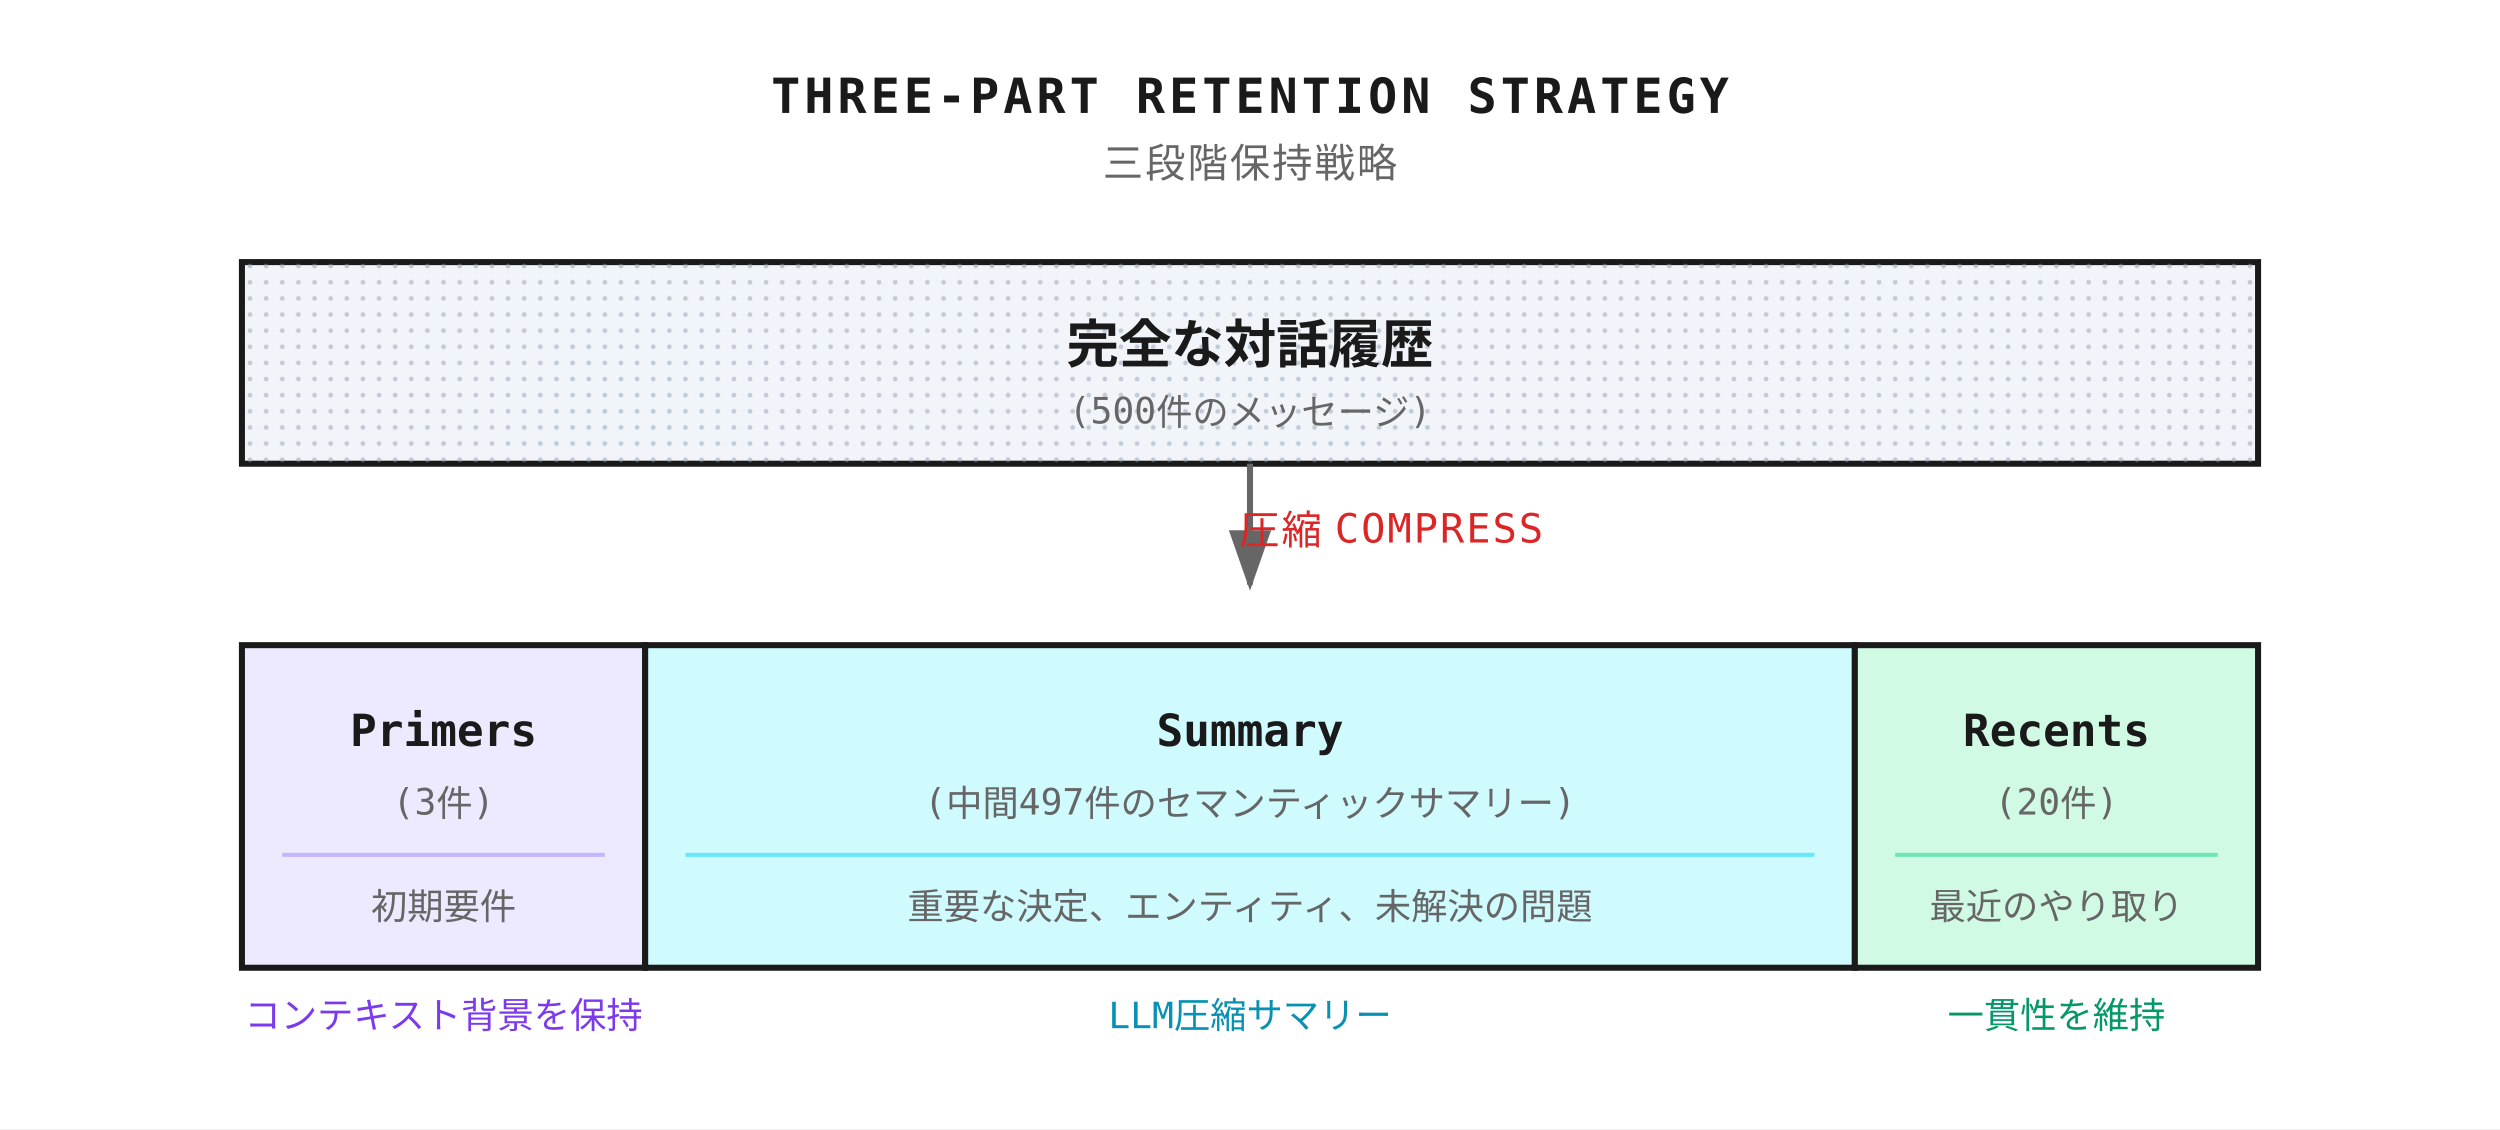
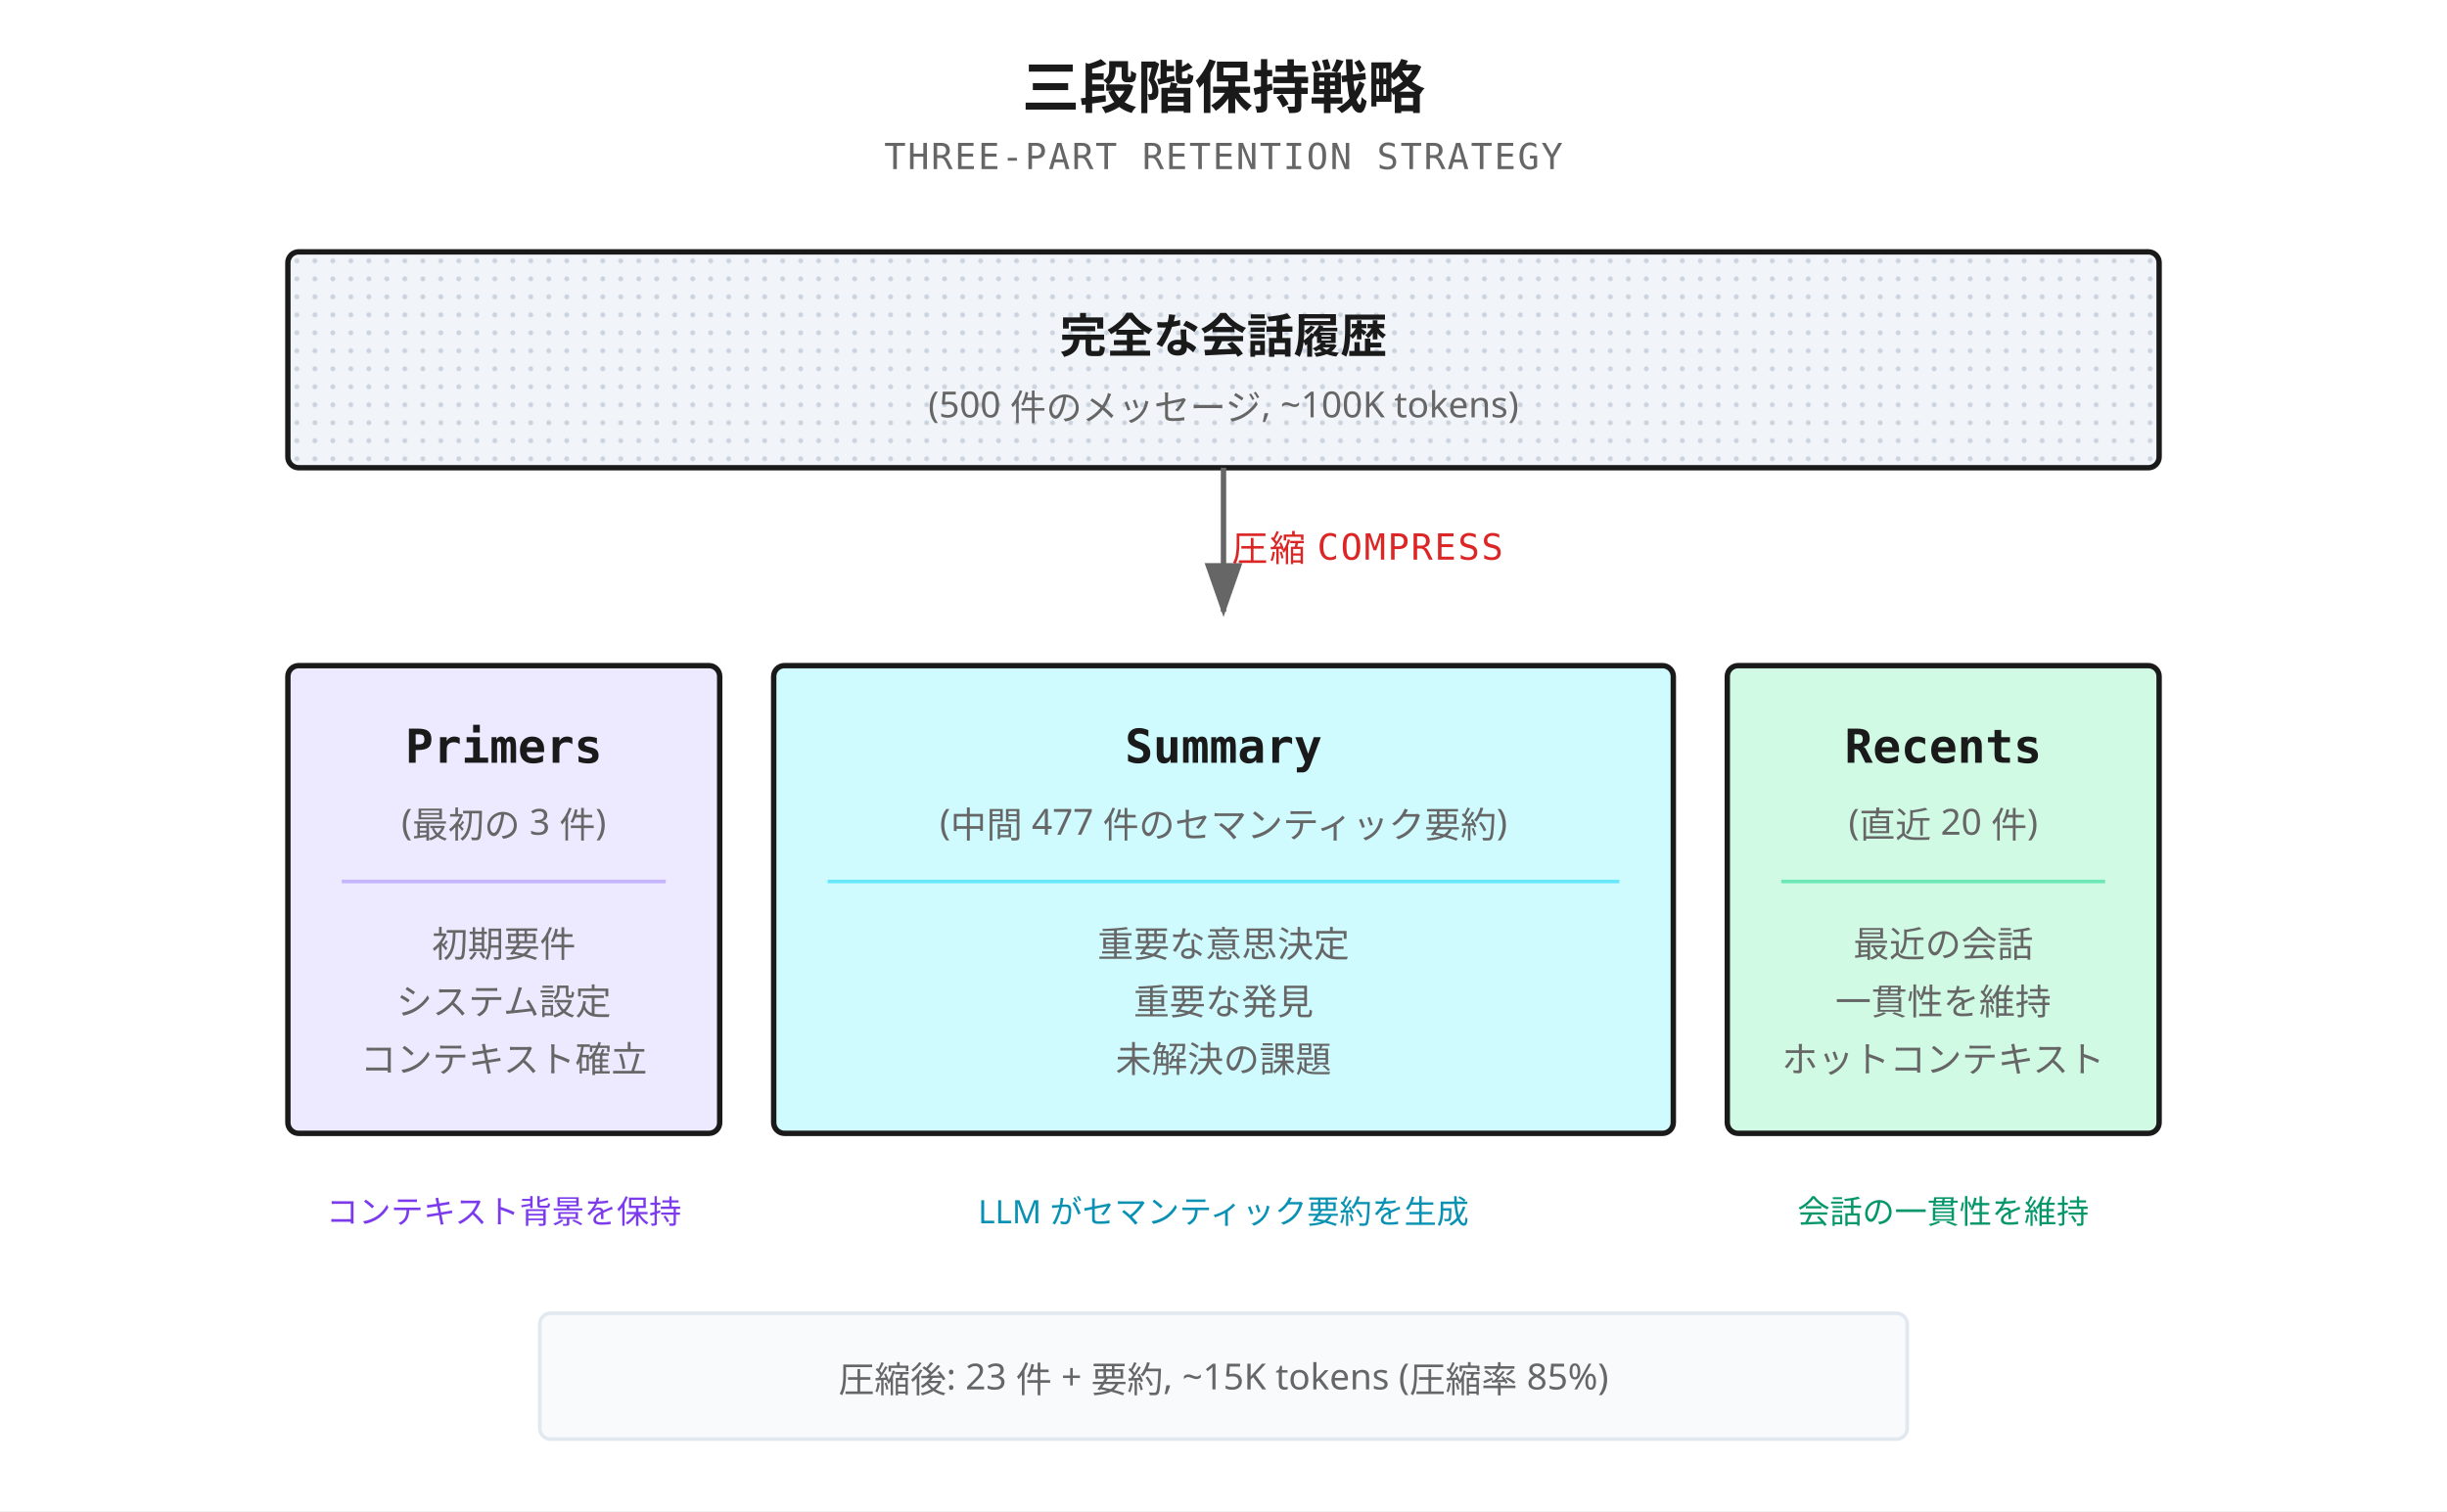
- <svg xmlns="http://www.w3.org/2000/svg" viewBox="0 0 620 280">
+ <svg xmlns="http://www.w3.org/2000/svg" viewBox="0 0 680 420">
  <defs>
    <style>
+       .title { font: 700 16px 'SF Mono', 'PingFang SC', sans-serif; fill: #1a1a1a; text-anchor: middle; }
      .label { font: 500 10px 'SF Mono', 'Menlo', 'Monaco', monospace; fill: #666; text-anchor: middle; letter-spacing: 0.5px; }
-       .box-text { font: 600 13px 'SF Mono', 'Menlo', 'Monaco', monospace; fill: #1a1a1a; text-anchor: middle; }
-       .title { font: 600 12px 'SF Mono', 'Menlo', 'Monaco', monospace; fill: #1a1a1a; letter-spacing: 1px; }
-       .section-title { font: 700 11px 'SF Mono', 'Menlo', 'Monaco', monospace; fill: #1a1a1a; text-anchor: middle; }
-       .count { font: 500 9px 'SF Mono', 'Menlo', 'Monaco', monospace; fill: #666; text-anchor: middle; }
-       .desc { font: 400 9px 'SF Mono', 'Menlo', 'Monaco', monospace; fill: #666; text-anchor: middle; }
+       .box-text { font: 600 13px 'SF Mono', 'PingFang SC', sans-serif; fill: #1a1a1a; text-anchor: middle; }
+       .sublabel { font: 500 9px 'SF Mono', 'PingFang SC', sans-serif; fill: #64748b; text-anchor: middle; }
+       .section-title { font: 700 13px 'SF Mono', 'Menlo', monospace; fill: #1a1a1a; text-anchor: middle; }
+       .count { font: 500 10px 'SF Mono', 'PingFang SC', sans-serif; fill: #666; text-anchor: middle; }
+       .desc { font: 400 10px 'SF Mono', 'PingFang SC', sans-serif; fill: #666; text-anchor: middle; }
    </style>
-     <marker id="arrow-compress" markerWidth="10" markerHeight="7" refX="9" refY="3.5" orient="auto">
+     <marker id="arrow" markerWidth="10" markerHeight="7" refX="9" refY="3.5" orient="auto">
      <polygon points="0 0, 10 3.5, 0 7" fill="#666" />
    </marker>
-     <pattern id="dots-full" width="4" height="4" patternUnits="userSpaceOnUse">
-       <circle cx="2" cy="2" r="0.6" fill="#94a3b8" opacity="0.5" />
+     <pattern id="dots" width="5" height="5" patternUnits="userSpaceOnUse">
+       <circle cx="2.5" cy="2.5" r="0.7" fill="#94a3b8" opacity="0.4" />
    </pattern>
  </defs>
-   <rect width="620" height="280" fill="#fff" />
-   <text x="310" y="28" class="title" text-anchor="middle">THREE-PART RETENTION STRATEGY</text>
-   <text x="310" y="44" class="label">三段階保持戦略</text>
-   <rect x="60" y="65" width="500" height="50" fill="#f1f5f9" stroke="#1a1a1a" stroke-width="1.5" />
-   <rect x="60" y="65" width="500" height="50" fill="url(#dots-full)" />
-   <text x="310" y="90" class="box-text">完全な対話履歴</text>
-   <text x="310" y="105" class="count">(500件のメッセージ)</text>
-   <line x1="310" y1="115" x2="310" y2="145" stroke="#666" stroke-width="1.5" marker-end="url(#arrow-compress)" />
-   <text x="345" y="135" class="label" text-anchor="start" style="fill: #dc2626;">圧縮 COMPRESS</text>
-   <g transform="translate(60, 160)">
-     <rect x="0" y="0" width="100" height="80" fill="#ede9fe" stroke="#1a1a1a" stroke-width="1.5" />
-     <text x="50" y="25" class="section-title">Primers</text>
-     <text x="50" y="42" class="count">(3件)</text>
-     <line x1="10" y1="52" x2="90" y2="52" stroke="#c4b5fd" stroke-width="1" />
-     <text x="50" y="68" class="desc">初期要件</text>
-     <rect x="100" y="0" width="300" height="80" fill="#cffafe" stroke="#1a1a1a" stroke-width="1.5" />
-     <text x="250" y="25" class="section-title">Summary</text>
-     <text x="250" y="42" class="count">(中間497件のセマンティックサマリー)</text>
-     <line x1="110" y1="52" x2="390" y2="52" stroke="#67e8f9" stroke-width="1" />
-     <text x="250" y="68" class="desc">重要な決定、エンティティ、未解決の問題</text>
-     <rect x="400" y="0" width="100" height="80" fill="#d1fae5" stroke="#1a1a1a" stroke-width="1.5" />
-     <text x="450" y="25" class="section-title">Recents</text>
-     <text x="450" y="42" class="count">(20件)</text>
-     <line x1="410" y1="52" x2="490" y2="52" stroke="#6ee7b7" stroke-width="1" />
-     <text x="450" y="68" class="desc">最近のやり取り</text>
-   </g>
-   <g transform="translate(60, 255)">
-     <text x="50" y="0" class="desc" style="fill: #7c3aed;">コンテキスト背景を保持</text>
-     <text x="250" y="0" class="desc" style="fill: #0891b2;">LLM圧縮サマリー</text>
-     <text x="450" y="0" class="desc" style="fill: #059669;">一貫性を維持</text>
-   </g>
+   <rect width="680" height="420" fill="#fff" />
+   <text x="340" y="30" class="title">三段階保持戦略</text>
+   <text x="340" y="47" class="label">THREE-PART RETENTION STRATEGY</text>
+   <rect x="80" y="70" width="520" height="60" fill="#f1f5f9" stroke="#1a1a1a" stroke-width="1.5" rx="3" />
+   <rect x="80" y="70" width="520" height="60" fill="url(#dots)" rx="3" />
+   <text x="340" y="98" class="box-text">完全な会話履歴</text>
+   <text x="340" y="116" class="count">(500 件のメッセージ, ~100K tokens)</text>
+   <line x1="340" y1="130" x2="340" y2="170" stroke="#666" stroke-width="1.5" marker-end="url(#arrow)" />
+   <text x="380" y="156" class="label" text-anchor="start" style="fill: #dc2626;">圧縮 COMPRESS</text>
+   <rect x="80" y="185" width="120" height="130" fill="#ede9fe" stroke="#1a1a1a" stroke-width="1.5" rx="3" />
+   <text x="140" y="212" class="section-title">Primers</text>
+   <text x="140" y="232" class="count">(最初の 3 件)</text>
+   <line x1="95" y1="245" x2="185" y2="245" stroke="#c4b5fd" stroke-width="1" />
+   <text x="140" y="266" class="desc">初期要件</text>
+   <text x="140" y="282" class="desc">システム設定</text>
+   <text x="140" y="298" class="desc">コンテキスト確立</text>
+   <rect x="215" y="185" width="250" height="130" fill="#cffafe" stroke="#1a1a1a" stroke-width="1.5" rx="3" />
+   <text x="340" y="212" class="section-title">Summary</text>
+   <text x="340" y="232" class="count">(中間 477 件のセマンティック要約)</text>
+   <line x1="230" y1="245" x2="450" y2="245" stroke="#67e8f9" stroke-width="1" />
+   <text x="340" y="266" class="desc">重要な意思決定</text>
+   <text x="340" y="282" class="desc">重要な発見</text>
+   <text x="340" y="298" class="desc">未解決の課題</text>
+   <rect x="480" y="185" width="120" height="130" fill="#d1fae5" stroke="#1a1a1a" stroke-width="1.5" rx="3" />
+   <text x="540" y="212" class="section-title">Recents</text>
+   <text x="540" y="232" class="count">(直近 20 件)</text>
+   <line x1="495" y1="245" x2="585" y2="245" stroke="#6ee7b7" stroke-width="1" />
+   <text x="540" y="266" class="desc">最近の会話</text>
+   <text x="540" y="282" class="desc">一貫性を維持</text>
+   <text x="540" y="298" class="desc">ホットコンテキスト</text>
+   <text x="140" y="340" class="sublabel" style="fill: #7c3aed;">コンテキスト背景を保持</text>
+   <text x="340" y="340" class="sublabel" style="fill: #0891b2;">LLM がセマンティック要約を生成</text>
+   <text x="540" y="340" class="sublabel" style="fill: #059669;">会話の一貫性を維持</text>
+   <rect x="150" y="365" width="380" height="35" fill="#f8fafc" stroke="#e2e8f0" stroke-width="1" rx="3" />
+   <text x="340" y="387" class="count">圧縮後: 23 件 + 要約, ~15K tokens (圧縮率 85%)</text>
</svg>
